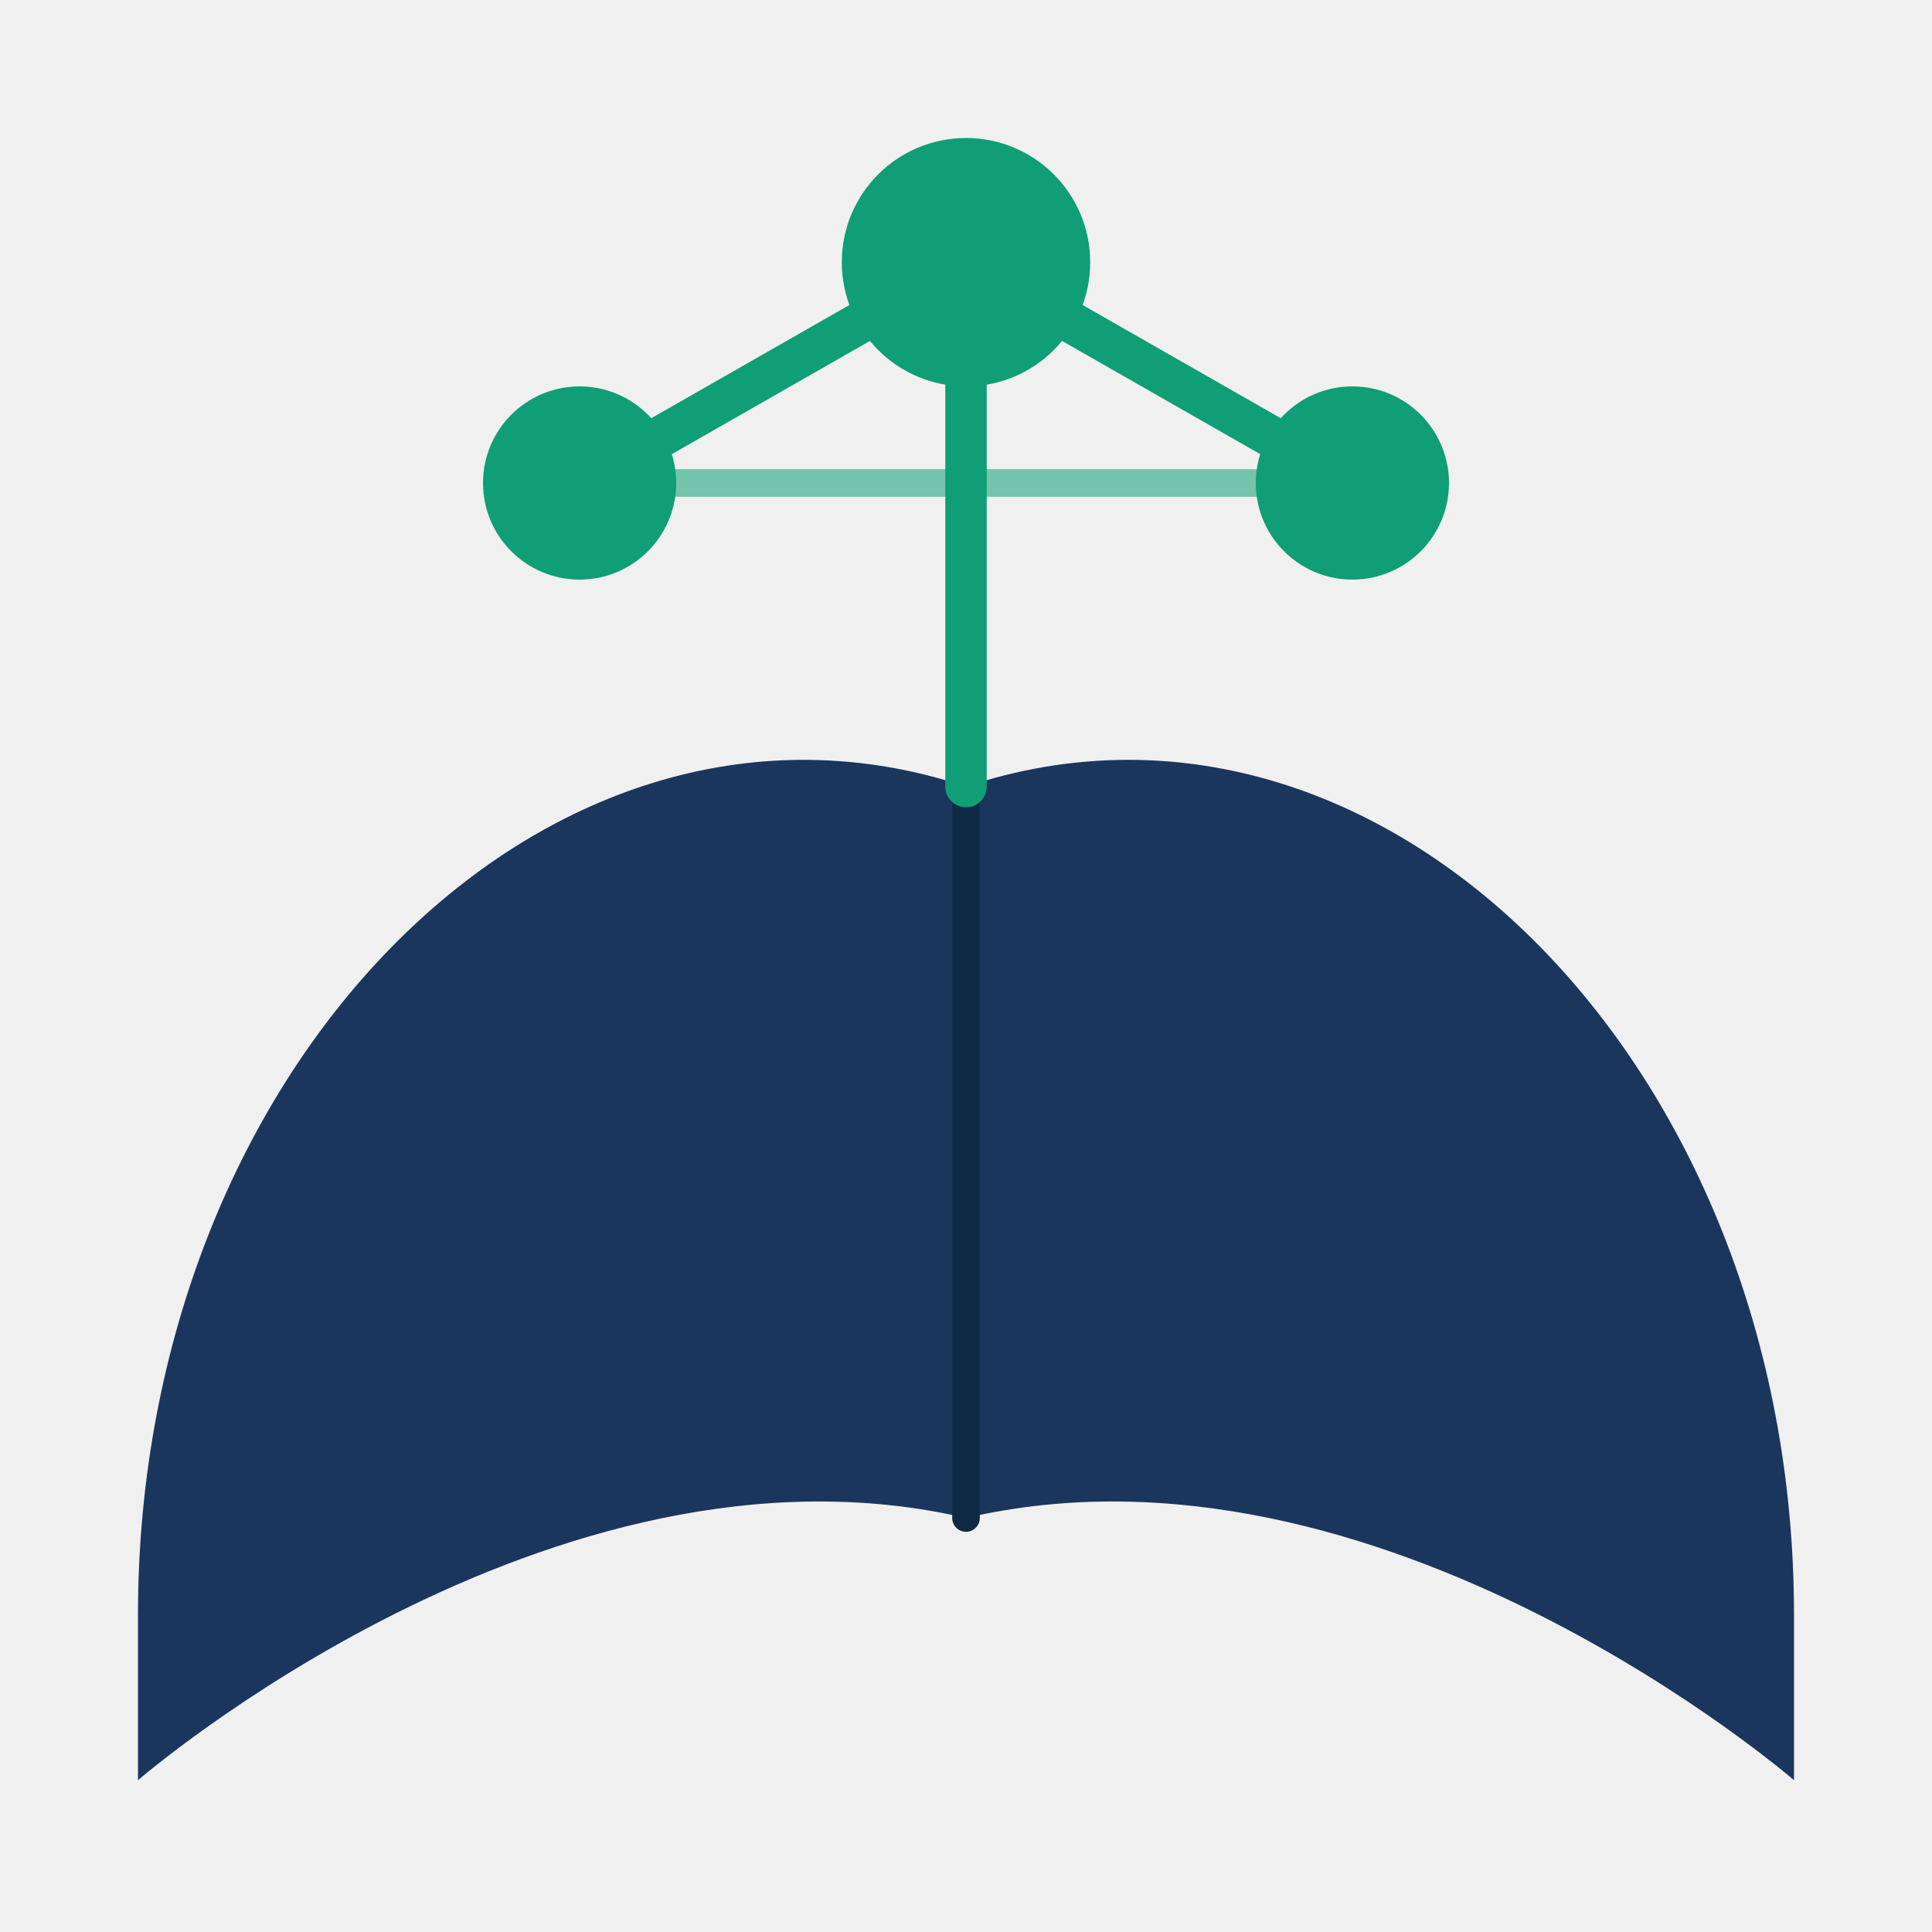
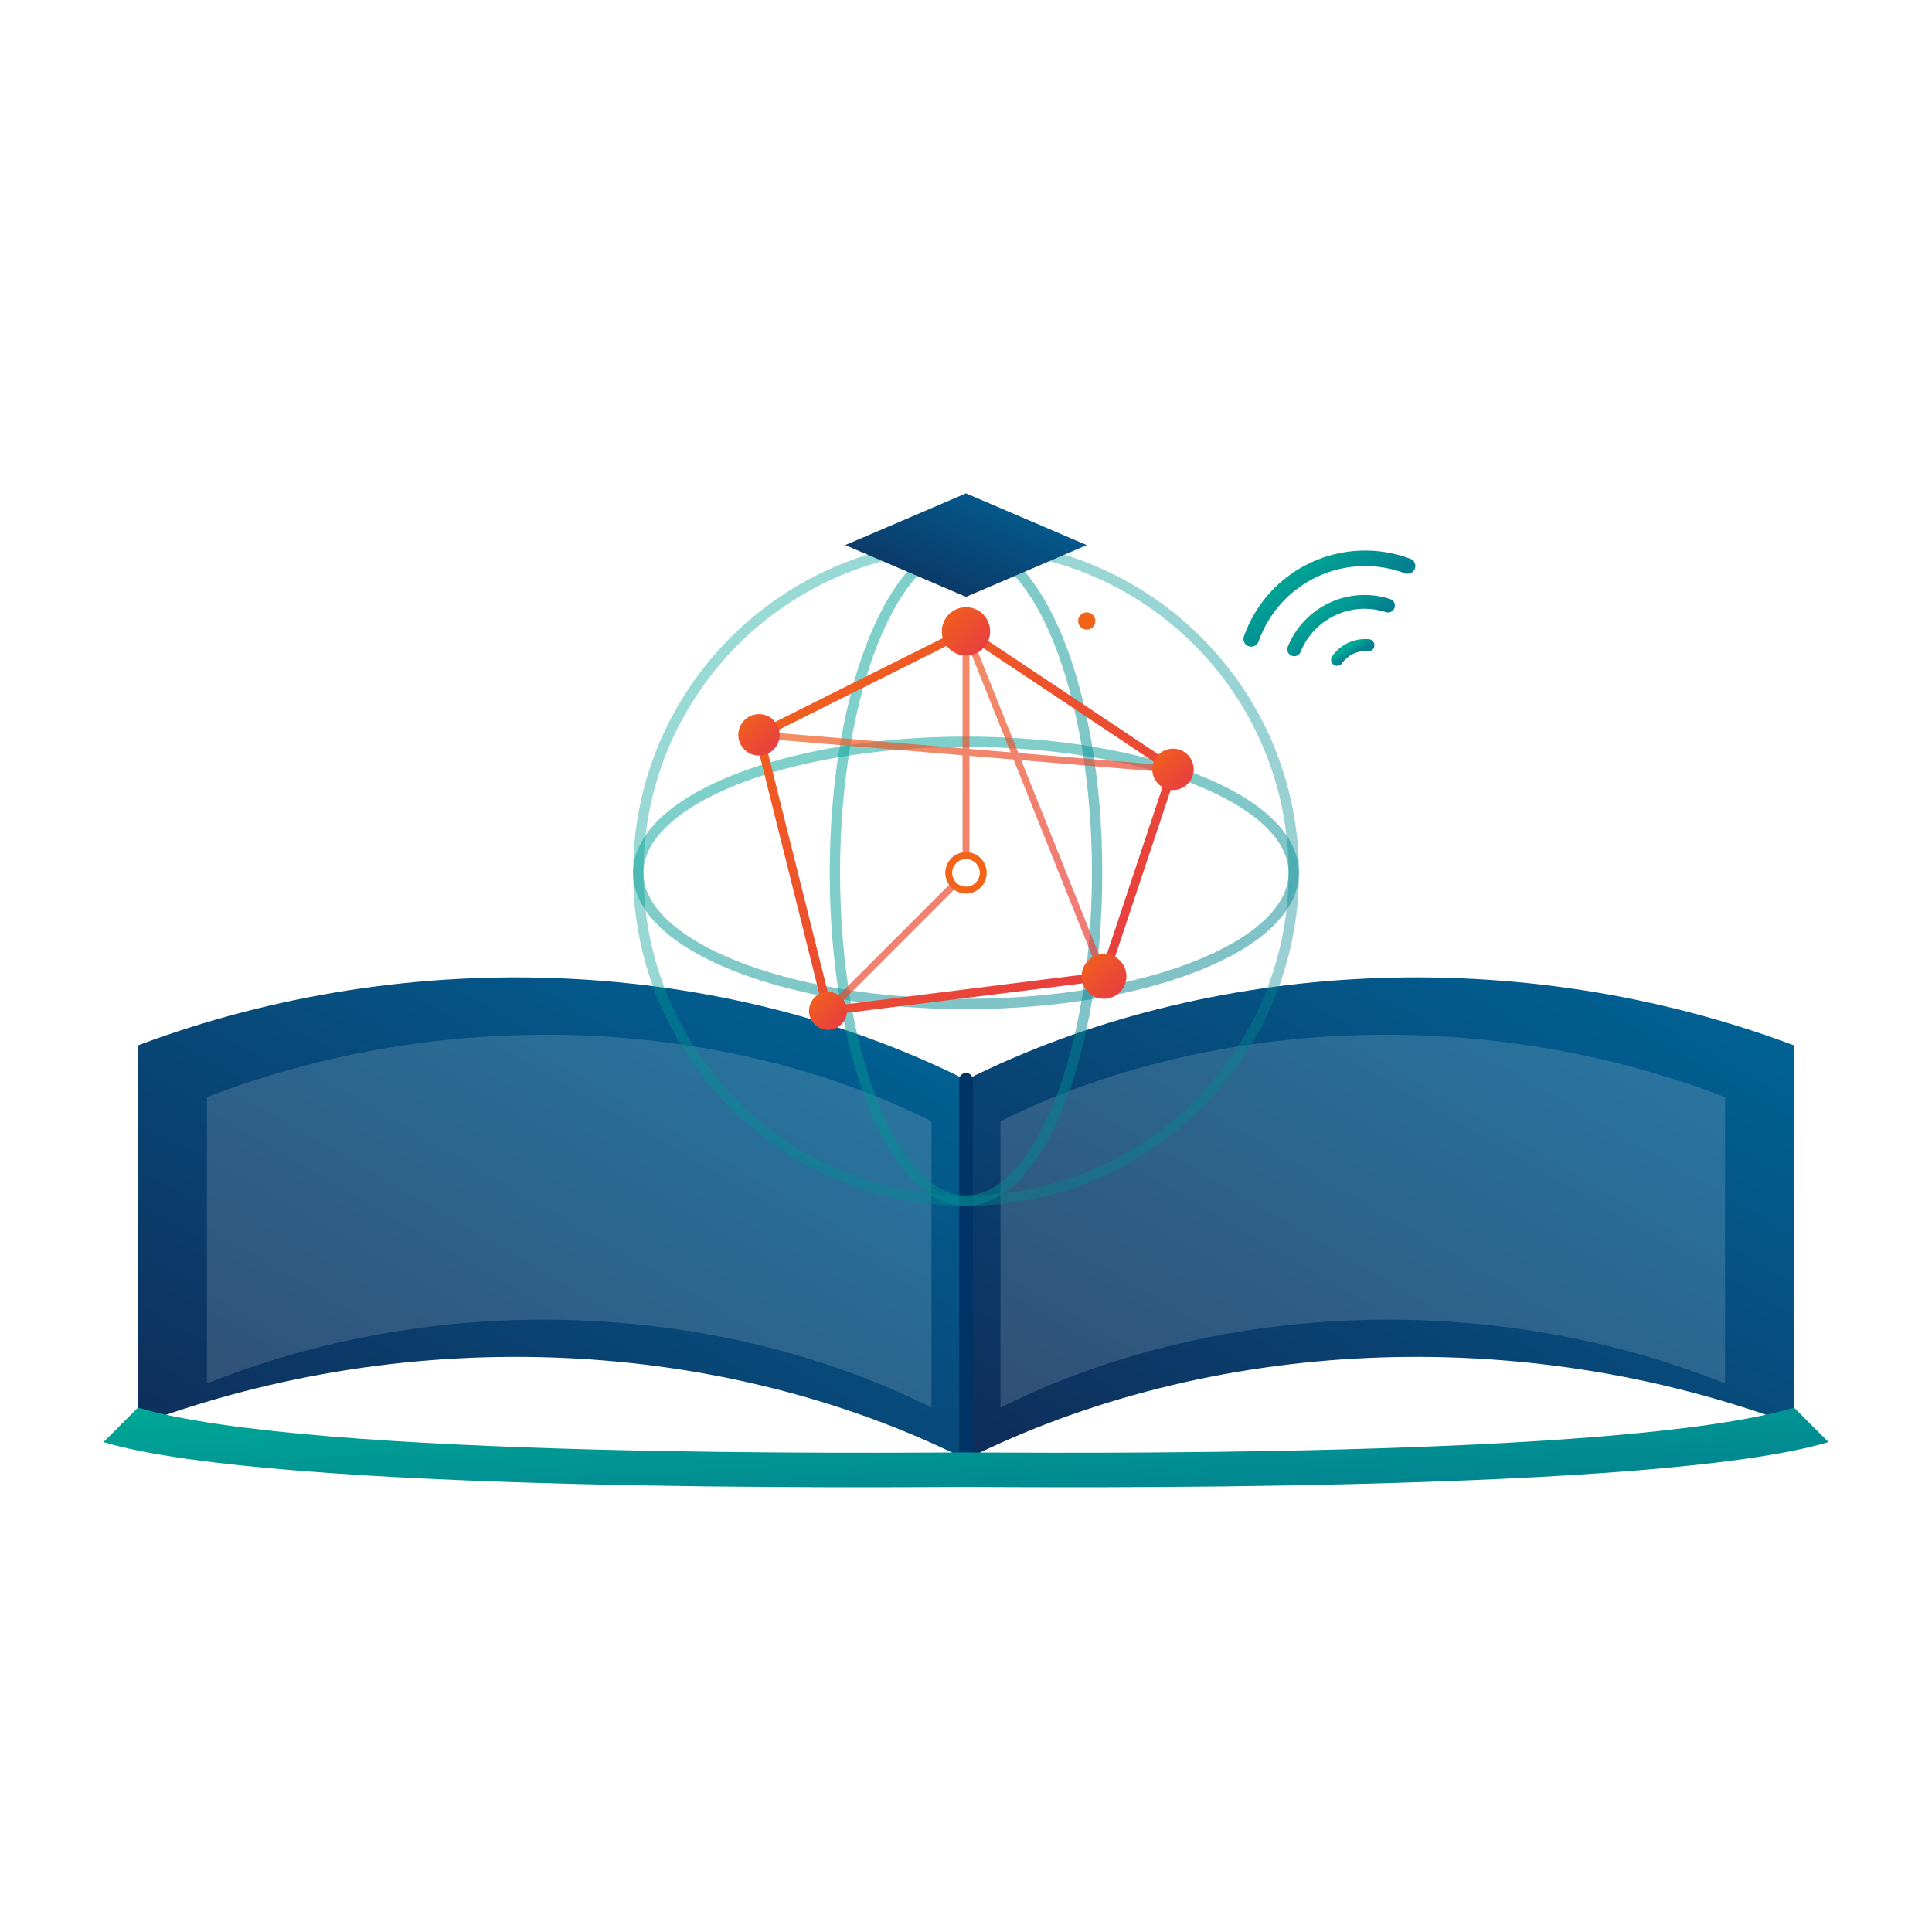
- <svg xmlns="http://www.w3.org/2000/svg" width="140" height="140" viewBox="70 43 140 140" role="img">
-   <path d="M80,160 C80,120 110,90 140,100 C170,90 200,120 200,160 L200,172 C200,172 170,146 140,153 C110,146 80,172 80,172 Z" fill="#1A365D" />
-   <path d="M140,100 L140,153" stroke="#0F2A44" stroke-width="2" fill="none" stroke-linecap="round" />
-   <line x1="140" y1="100" x2="140" y2="62" stroke="#0F9E75" stroke-width="3" stroke-linecap="round" />
-   <line x1="140" y1="62" x2="112" y2="78" stroke="#0F9E75" stroke-width="3" stroke-linecap="round" />
-   <line x1="140" y1="62" x2="168" y2="78" stroke="#0F9E75" stroke-width="3" stroke-linecap="round" />
-   <line x1="112" y1="78" x2="168" y2="78" stroke="#0F9E75" stroke-width="2" stroke-linecap="round" opacity="0.55" />
-   <circle cx="140" cy="62" r="9" fill="#0F9E75" />
-   <circle cx="112" cy="78" r="7" fill="#0F9E75" />
-   <circle cx="168" cy="78" r="7" fill="#0F9E75" />
+ <svg xmlns="http://www.w3.org/2000/svg" viewBox="120 -53 560 560" width="560" height="560">
+   <defs>
+     <linearGradient id="primaryBlue" x1="0%" y1="100%" x2="100%" y2="0%">
+       <stop offset="0%" stop-color="#0F2C59" />
+       <stop offset="100%" stop-color="#006699" />
+     </linearGradient>
+     <linearGradient id="accentCyan" x1="0%" y1="0%" x2="100%" y2="100%">
+       <stop offset="0%" stop-color="#00A896" />
+       <stop offset="100%" stop-color="#028090" />
+     </linearGradient>
+     <linearGradient id="accentOrange" x1="0%" y1="0%" x2="100%" y2="100%">
+       <stop offset="0%" stop-color="#F26419" />
+       <stop offset="100%" stop-color="#E63946" />
+     </linearGradient>
+   </defs>
+   <rect x="120" y="-53" width="560" height="560" fill="#FFFFFF" />
+   <g>
+     <path d="M 400 370 C 330 335 240 330 160 360 L 160 250 C 240 220 330 225 400 260 Z" fill="url(#primaryBlue)" />
+     <path d="M 390 355 C 330 325 250 320 180 348 L 180 265 C 250 238 330 242 390 272 Z" fill="#FFFFFF" opacity="0.15" />
+     <path d="M 400 370 C 470 335 560 330 640 360 L 640 250 C 560 220 470 225 400 260 Z" fill="url(#primaryBlue)" />
+     <path d="M 410 355 C 470 325 550 320 620 348 L 620 265 C 550 238 470 242 410 272 Z" fill="#FFFFFF" opacity="0.15" />
+     <path d="M 400 370 L 400 260" stroke="#003366" stroke-width="4" stroke-linecap="round" />
+     <path d="M 400 378 C 380 378 200 380 150 365 L 160 355 C 210 370 380 368 400 368 C 420 368 590 370 640 355 L 650 365 C 600 380 420 378 400 378 Z" fill="url(#accentCyan)" />
+     <circle cx="400" cy="200" r="95" fill="none" stroke="url(#accentCyan)" stroke-width="3" opacity="0.4" />
+     <ellipse cx="400" cy="200" rx="95" ry="38" fill="none" stroke="url(#accentCyan)" stroke-width="3" opacity="0.5" />
+     <ellipse cx="400" cy="200" rx="38" ry="95" fill="none" stroke="url(#accentCyan)" stroke-width="3" opacity="0.5" />
+     <path d="M 340 160 L 400 130 L 460 170 L 440 230 L 360 240 L 340 160 Z" fill="none" stroke="url(#accentOrange)" stroke-width="2.5" stroke-linejoin="round" />
+     <path d="M 400 130 L 440 230 M 340 160 L 460 170 M 360 240 L 400 200 L 400 130" fill="none" stroke="url(#accentOrange)" stroke-width="2" opacity="0.7" />
+     <circle cx="340" cy="160" r="6" fill="url(#accentOrange)" />
+     <circle cx="400" cy="130" r="7" fill="url(#accentOrange)" />
+     <circle cx="460" cy="170" r="6" fill="url(#accentOrange)" />
+     <circle cx="440" cy="230" r="6.5" fill="url(#accentOrange)" />
+     <circle cx="360" cy="240" r="5.5" fill="url(#accentOrange)" />
+     <circle cx="400" cy="200" r="5" fill="#FFFFFF" stroke="#F26419" stroke-width="2" />
+     <g transform="translate(470, 105) rotate(-25)">
+       <path d="M 0 30 A 35 35 0 0 1 50 30" fill="none" stroke="url(#accentCyan)" stroke-width="4.5" stroke-linecap="round" />
+       <path d="M 10 38 A 22 22 0 0 1 40 38" fill="none" stroke="url(#accentCyan)" stroke-width="4" stroke-linecap="round" />
+       <path d="M 20 46 A 10 10 0 0 1 30 46" fill="none" stroke="url(#accentCyan)" stroke-width="3.5" stroke-linecap="round" />
+     </g>
+     <path d="M 400 90 L 435 105 L 400 120 L 365 105 Z" fill="url(#primaryBlue)" />
+     <path d="M 435 105 L 435 125" stroke="url(#accentOrange)" stroke-width="2" stroke-linecap="round" />
+     <circle cx="435" cy="127" r="2.5" fill="#F26419" />
+   </g>
</svg>
